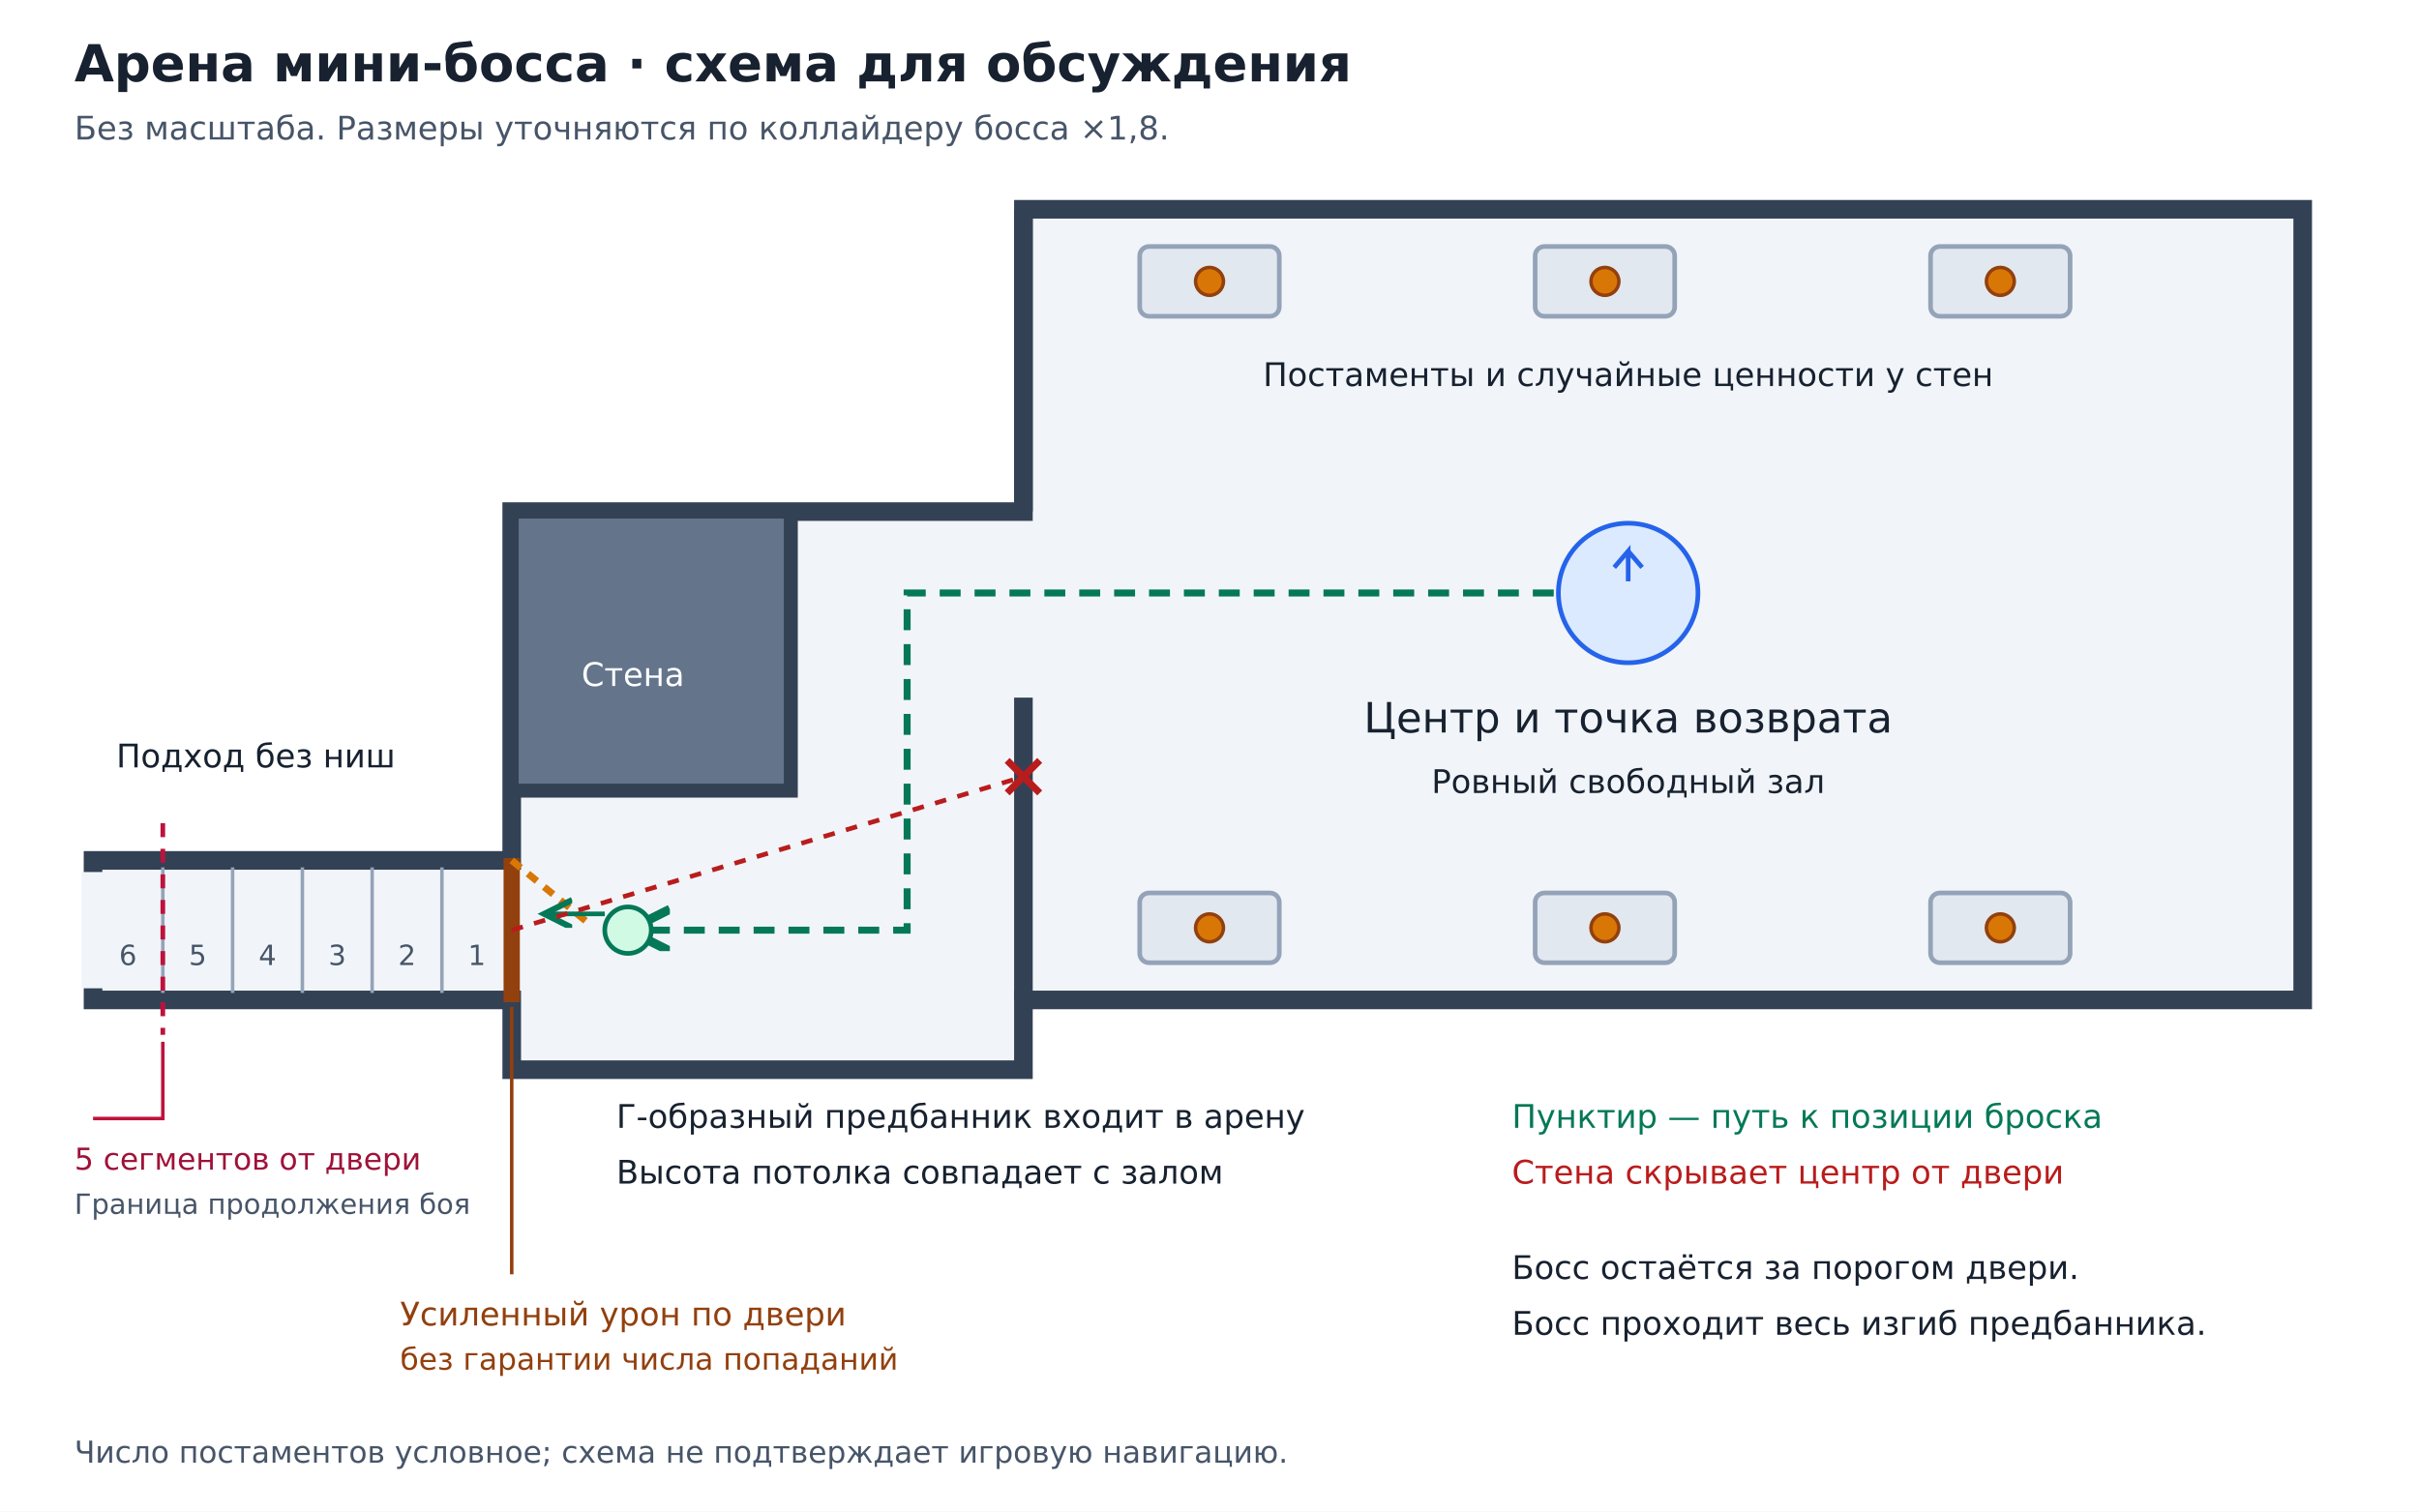
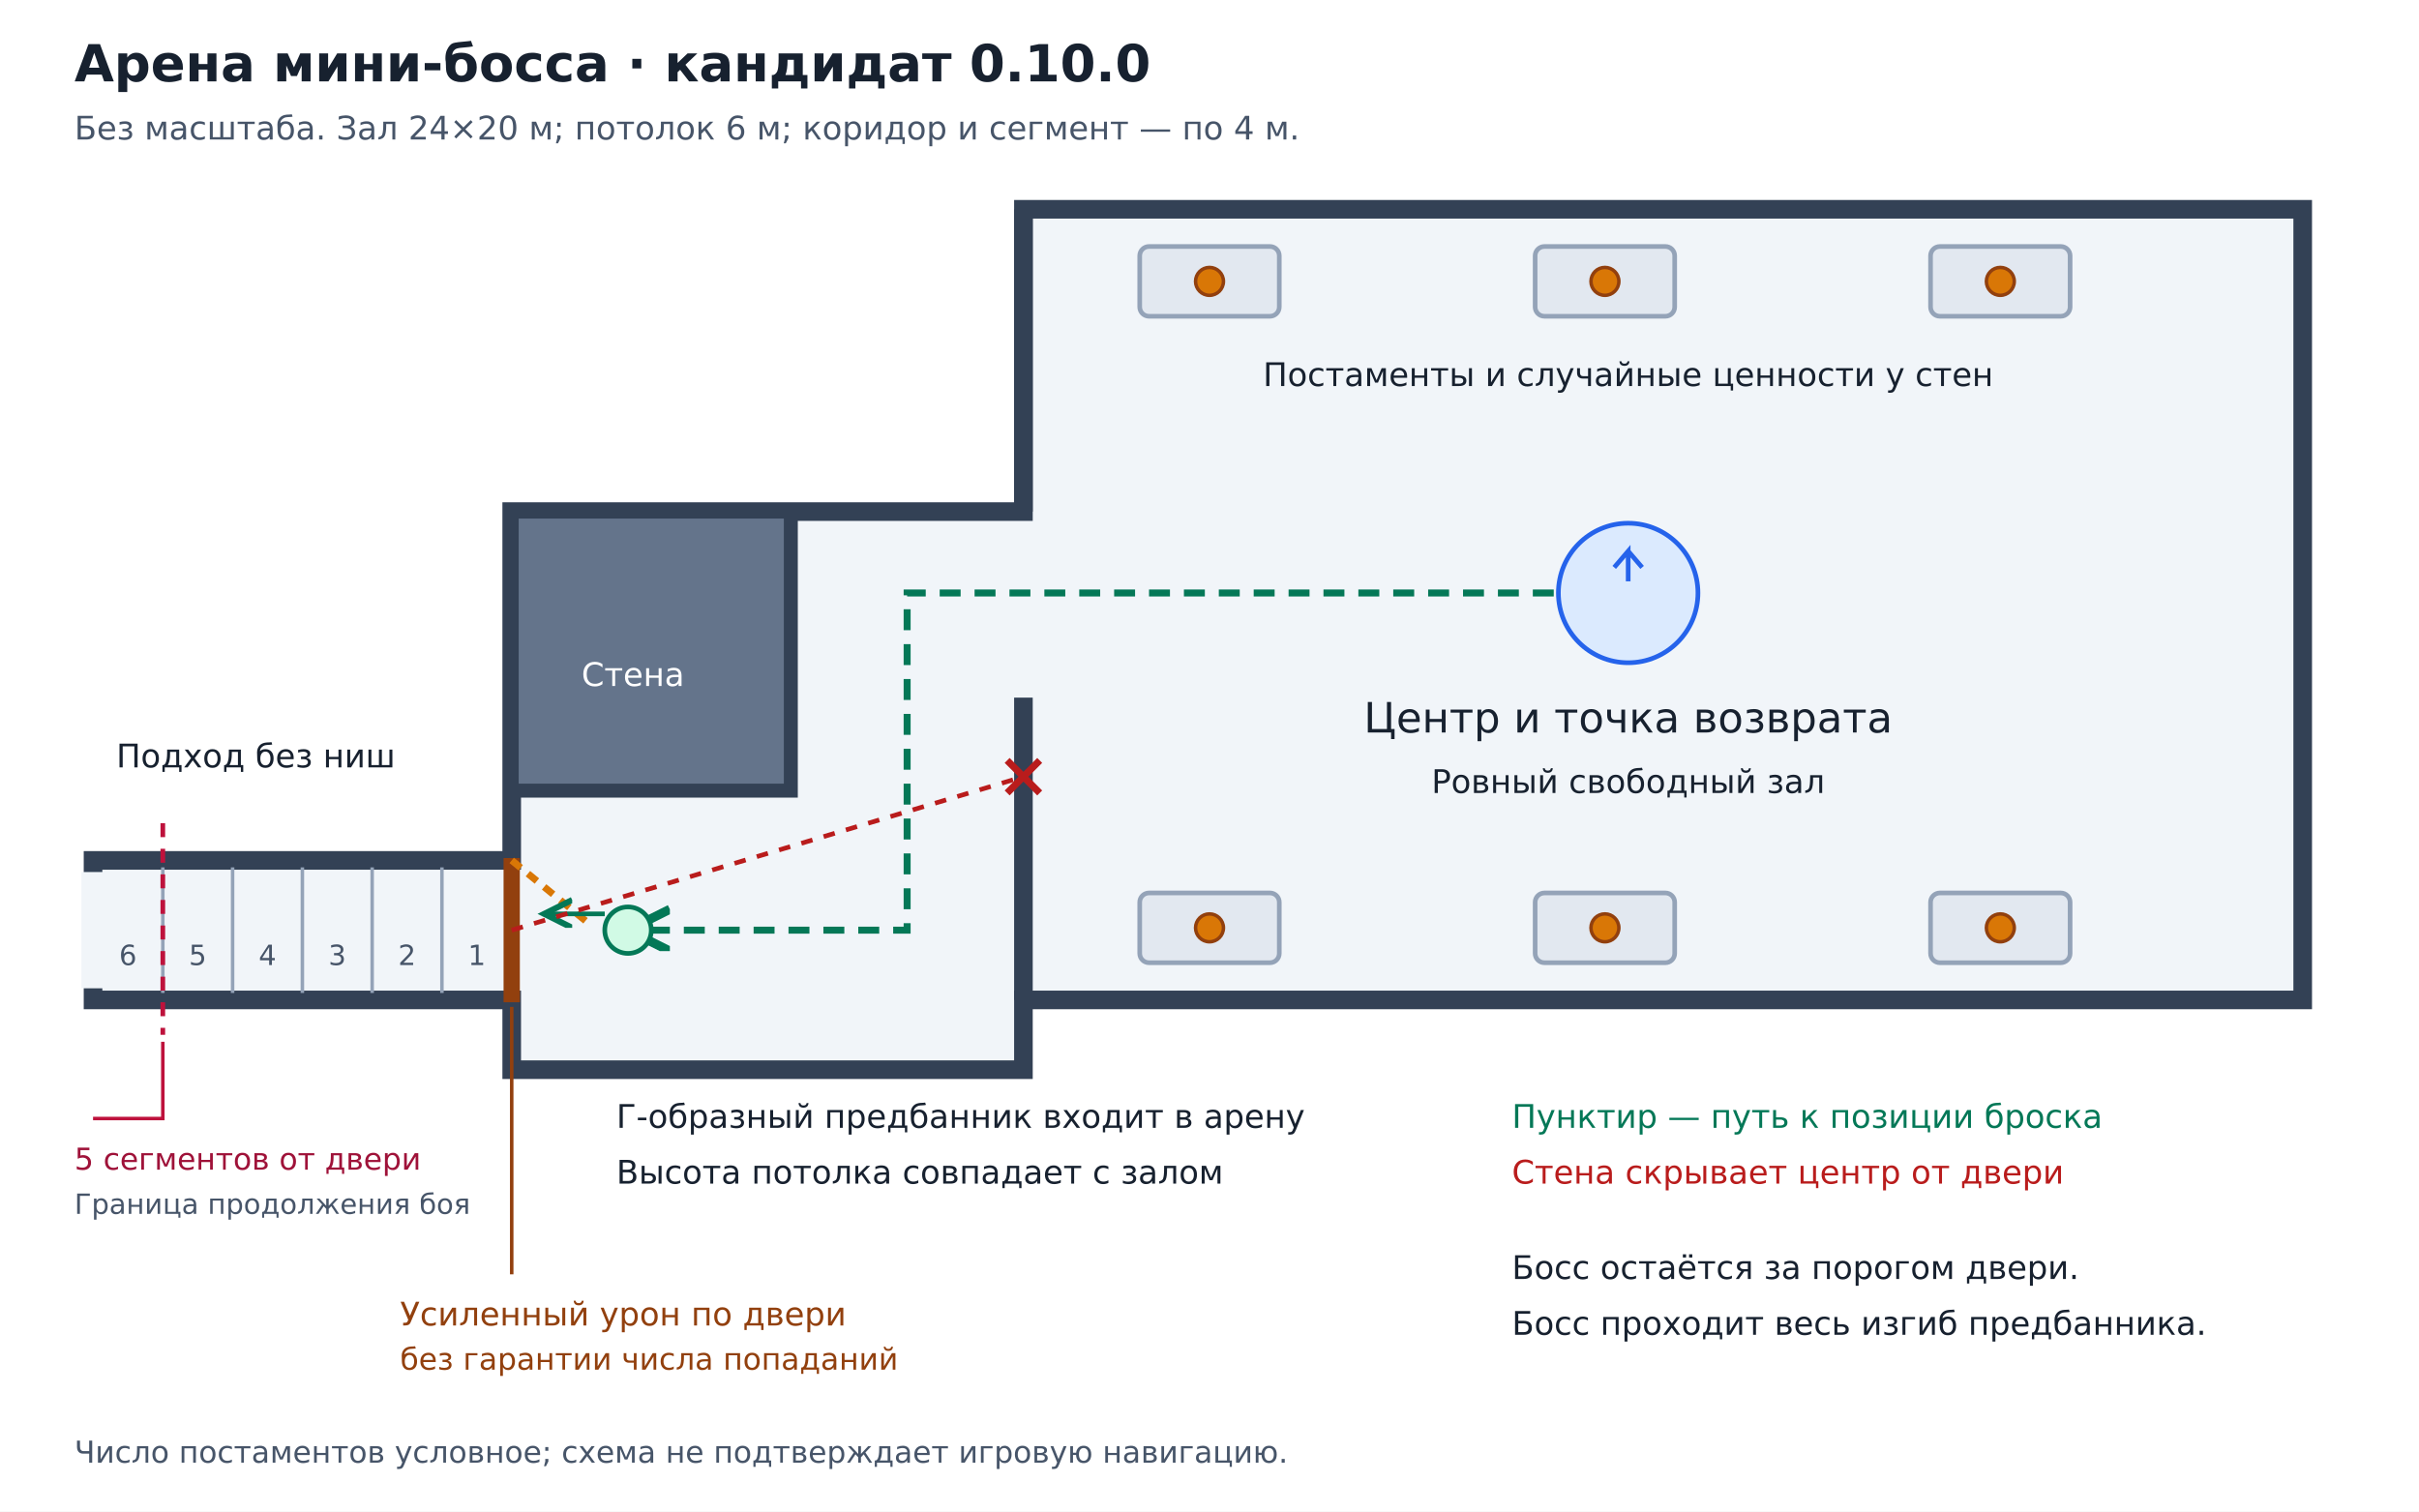
<svg xmlns="http://www.w3.org/2000/svg" width="1040" height="650" viewBox="0 0 1040 650" role="img" aria-labelledby="title description">
  <defs>
    <marker id="arrow" markerWidth="8" markerHeight="8" refX="6" refY="3" orient="auto">
      <path d="M0 0 L6 3 L0 6" fill="none" stroke="#047857" stroke-width="1.3" />
    </marker>
  </defs>
  <rect width="1040" height="650" fill="#ffffff" />
  <g font-family="DejaVu Sans, Arial, sans-serif" fill="#17212f">
-     <text x="32" y="35" font-size="22" font-weight="bold">Арена мини-босса · схема для обсуждения</text>
-     <text x="32" y="60" font-size="14" fill="#475569">Без масштаба. Размеры уточняются по коллайдеру босса ×1,8.</text>
+     <text x="32" y="35" font-size="22" font-weight="bold">Арена мини-босса · кандидат 0.10.0</text>
+     <text x="32" y="60" font-size="14" fill="#475569">Без масштаба. Зал 24×20 м; потолок 6 м; коридор и сегмент — по 4 м.</text>
    <path d="M40 370 H220 V220 H440 V90 H990 V430 H440 V460 H220 V430 H40 Z" fill="#f1f5f9" stroke="#334155" stroke-width="8" />
    <path d="M40 375 V425" stroke="#f1f5f9" stroke-width="10" />
    <path d="M220 220 H340 V340 H220 Z" fill="#64748b" stroke="#334155" stroke-width="6" />
    <path d="M440 90 V220 M440 300 V430" stroke="#334155" stroke-width="8" />
    <path d="M70 373 V427 M100 373 V427 M130 373 V427 M160 373 V427 M190 373 V427" stroke="#94a3b8" stroke-width="1.5" />
    <path d="M220 369 V431" stroke="#92400e" stroke-width="7" />
    <path d="M220 370 L253 397" stroke="#d97706" stroke-width="3" stroke-dasharray="5 4" />
    <path d="M70 354 V445" stroke="#be123c" stroke-width="2" stroke-dasharray="6 5" />
    <g font-size="12" text-anchor="middle" fill="#475569">
      <text x="55" y="415">6</text>
      <text x="85" y="415">5</text>
      <text x="115" y="415">4</text>
      <text x="145" y="415">3</text>
      <text x="175" y="415">2</text>
      <text x="205" y="415">1</text>
    </g>
    <g fill="#e2e8f0" stroke="#94a3b8" stroke-width="2">
      <rect x="490" y="106" width="60" height="30" rx="4" />
      <rect x="660" y="106" width="60" height="30" rx="4" />
      <rect x="830" y="106" width="60" height="30" rx="4" />
      <rect x="490" y="384" width="60" height="30" rx="4" />
      <rect x="660" y="384" width="60" height="30" rx="4" />
      <rect x="830" y="384" width="60" height="30" rx="4" />
    </g>
    <g fill="#d97706" stroke="#92400e" stroke-width="1.5">
      <circle cx="520" cy="121" r="6" />
      <circle cx="690" cy="121" r="6" />
      <circle cx="860" cy="121" r="6" />
      <circle cx="520" cy="399" r="6" />
      <circle cx="690" cy="399" r="6" />
      <circle cx="860" cy="399" r="6" />
    </g>
    <circle cx="700" cy="255" r="30" fill="#dbeafe" stroke="#2563eb" stroke-width="2" />
    <path d="M700 250 V237 L694 244 M700 237 L706 244" fill="none" stroke="#2563eb" stroke-width="2" />
    <text x="700" y="315" text-anchor="middle" font-size="18">Центр и точка возврата</text>
    <text x="700" y="341" text-anchor="middle" font-size="14">Ровный свободный зал</text>
    <text x="700" y="166" text-anchor="middle" font-size="14">Постаменты и случайные ценности у стен</text>
    <path d="M668 255 H390 V400 H270" fill="none" stroke="#047857" stroke-width="3" stroke-dasharray="9 6" marker-end="url(#arrow)" />
    <circle cx="270" cy="400" r="10" fill="#d1fae5" stroke="#047857" stroke-width="2" />
    <path d="M260 393 H234" fill="none" stroke="#047857" stroke-width="2" marker-end="url(#arrow)" />
    <path d="M220 400 L440 334" fill="none" stroke="#b91c1c" stroke-width="2" stroke-dasharray="5 5" />
    <path d="M433 327 L447 341 M447 327 L433 341" stroke="#b91c1c" stroke-width="3" />
    <text x="50" y="330" font-size="14">Подход без ниш</text>
    <text x="250" y="295" font-size="14" fill="#ffffff">Стена</text>
    <text x="265" y="485" font-size="14">Г-образный предбанник входит в арену</text>
    <text x="265" y="509" font-size="14">Высота потолка совпадает с залом</text>
    <path d="M70 448 V481 H40" fill="none" stroke="#be123c" stroke-width="1.5" />
    <text x="32" y="503" font-size="13" fill="#9f1239">5 сегментов от двери</text>
    <text x="32" y="522" font-size="12" fill="#475569">Граница продолжения боя</text>
    <path d="M220 433 V548" stroke="#92400e" stroke-width="1.5" />
    <text x="172" y="570" font-size="14" fill="#92400e">Усиленный урон по двери</text>
    <text x="172" y="589" font-size="13" fill="#92400e">без гарантии числа попаданий</text>
    <text x="650" y="485" font-size="14" fill="#047857">Пунктир — путь к позиции броска</text>
    <text x="650" y="509" font-size="14" fill="#b91c1c">Стена скрывает центр от двери</text>
    <text x="650" y="550" font-size="14">Босс остаётся за порогом двери.</text>
    <text x="650" y="574" font-size="14">Босс проходит весь изгиб предбанника.</text>
    <text x="32" y="629" font-size="13" fill="#475569">
      Число постаментов условное; схема не подтверждает игровую навигацию.
    </text>
  </g>
</svg>
